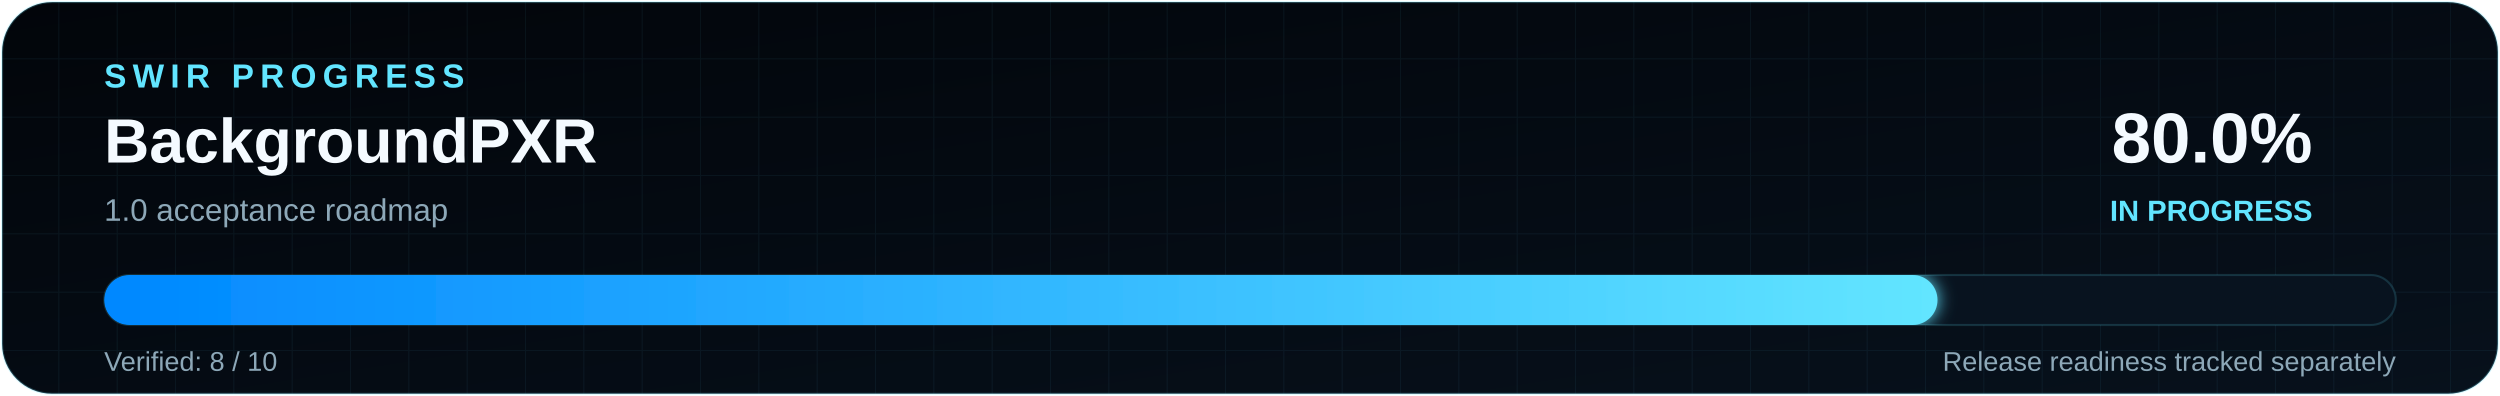
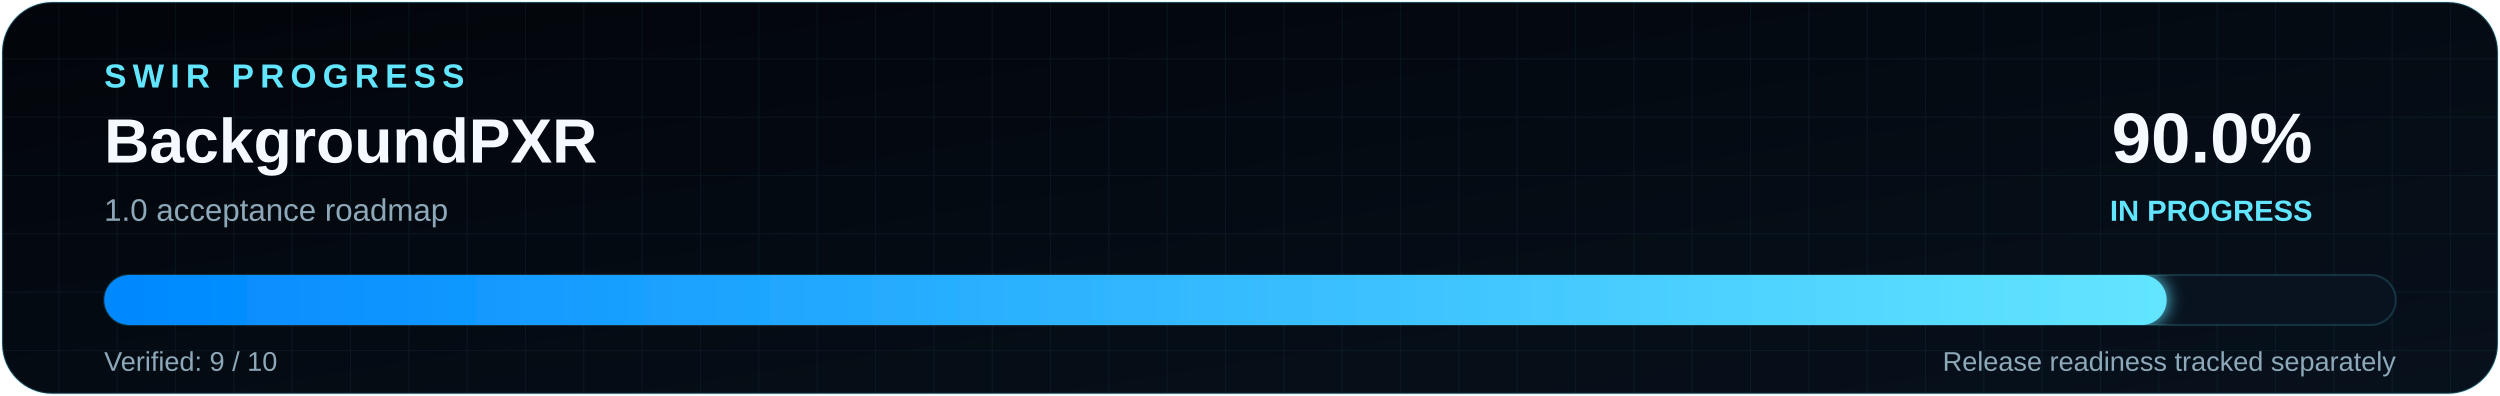
<svg xmlns="http://www.w3.org/2000/svg" width="1200" height="190" viewBox="0 0 1200 190" role="img" aria-labelledby="title desc">
  <defs>
    <linearGradient id="bg" x1="0" y1="0" x2="1" y2="1">
      <stop stop-color="#02050A" />
      <stop offset="1" stop-color="#07111C" />
    </linearGradient>
    <linearGradient id="fill" x1="0" y1="0" x2="1" y2="0">
      <stop stop-color="#0088FF" />
      <stop offset="1" stop-color="#62E5FF" />
    </linearGradient>
    <pattern id="grid" width="28" height="28" patternUnits="userSpaceOnUse">
      <path d="M28 0H0V28" fill="none" stroke="#62E5FF" stroke-opacity=".055" />
    </pattern>
    <filter id="glow" x="-40%" y="-100%" width="180%" height="300%">
      <feGaussianBlur stdDeviation="4" result="b" />
      <feMerge>
        <feMergeNode in="b" />
        <feMergeNode in="SourceGraphic" />
      </feMerge>
    </filter>
    <clipPath id="clip">
      <rect x="50" y="132" width="1100" height="24" rx="12" />
    </clipPath>
  </defs>
  <rect x="1" y="1" width="1198" height="188" rx="24" fill="url(#bg)" stroke="#62E5FF" stroke-opacity=".22" />
  <rect x="1" y="1" width="1198" height="188" rx="24" fill="url(#grid)" />
  <text x="50" y="42" fill="#62E5FF" font-family="Segoe UI,Arial,sans-serif" font-size="16" font-weight="700" letter-spacing="3">SWIR PROGRESS</text>
  <text x="50" y="78" fill="#F4FAFF" font-family="Segoe UI,Arial,sans-serif" font-size="30" font-weight="800">BackgroundPXR</text>
  <text x="50" y="106" fill="#8DA8B8" font-family="Segoe UI,Arial,sans-serif" font-size="15">1.0 acceptance roadmap</text>
-   <text x="1110" y="78" text-anchor="end" fill="#F4FAFF" font-family="Segoe UI,Arial,sans-serif" font-size="34" font-weight="800">80.0%</text>
+   <text x="1110" y="78" text-anchor="end" fill="#F4FAFF" font-family="Segoe UI,Arial,sans-serif" font-size="34" font-weight="800">90.0%</text>
  <text x="1110" y="106" text-anchor="end" fill="#62E5FF" font-family="Segoe UI,Arial,sans-serif" font-size="14" font-weight="700">IN PROGRESS</text>
  <rect x="50" y="132" width="1100" height="24" rx="12" fill="#08131F" stroke="#62E5FF" stroke-opacity=".16" />
-   <rect id="progress-fill" x="50" y="132" width="880.000" height="24" rx="12" fill="url(#fill)" filter="url(#glow)" clip-path="url(#clip)" />
-   <text x="50" y="178" fill="#8DA8B8" font-family="Segoe UI,Arial,sans-serif" font-size="13">Verified: 8 / 10</text>
+   <rect id="progress-fill" x="50" y="132" width="990.000" height="24" rx="12" fill="url(#fill)" filter="url(#glow)" clip-path="url(#clip)" />
+   <text x="50" y="178" fill="#8DA8B8" font-family="Segoe UI,Arial,sans-serif" font-size="13">Verified: 9 / 10</text>
  <text x="1150" y="178" text-anchor="end" fill="#8DA8B8" font-family="Segoe UI,Arial,sans-serif" font-size="13">Release readiness tracked separately</text>
</svg>
